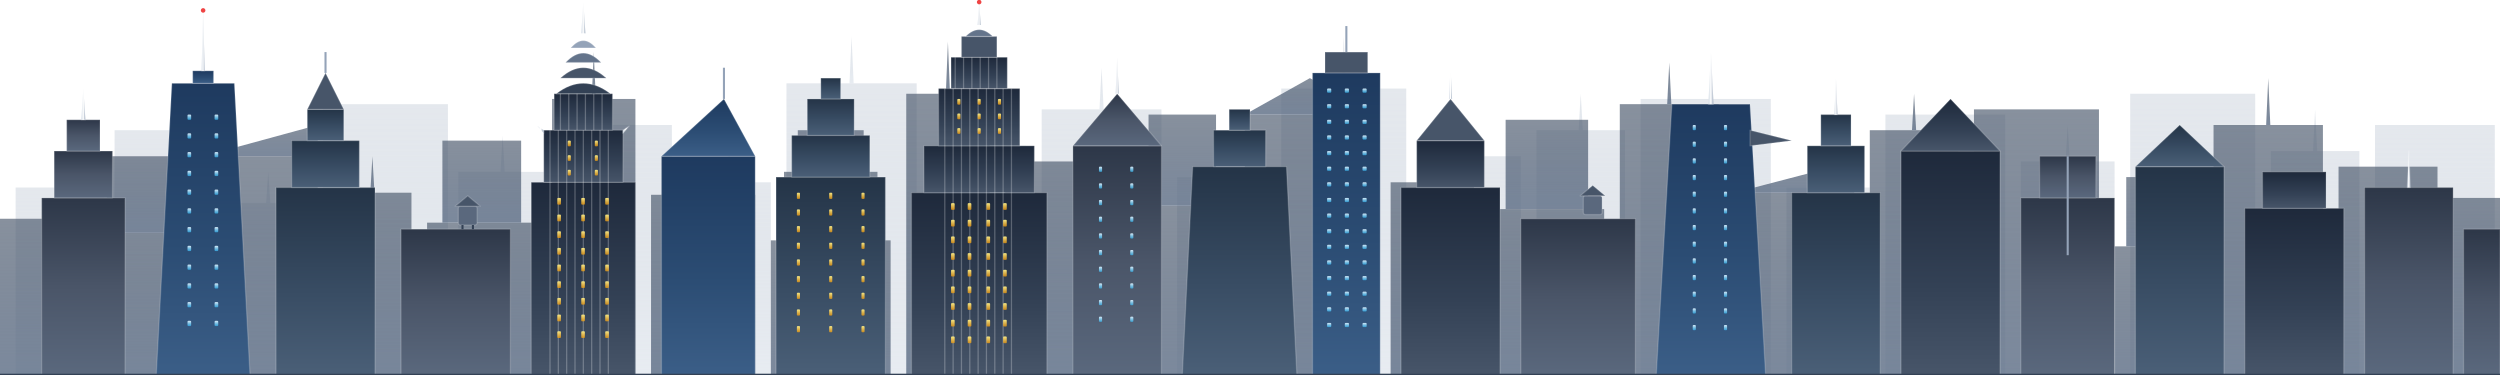
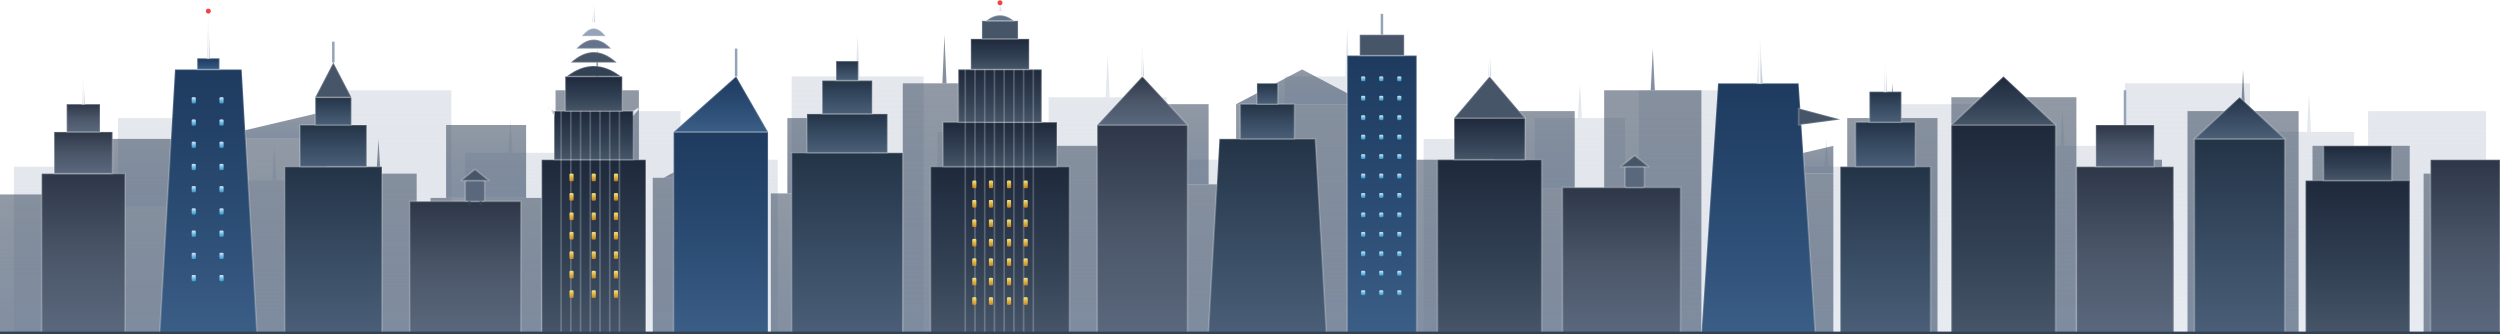
- <svg xmlns="http://www.w3.org/2000/svg" viewBox="0 0 2400 360" preserveAspectRatio="xMidYMax slice" fill="none" class="w-full h-full">
+ <svg xmlns="http://www.w3.org/2000/svg" viewBox="0 0 1800 240" preserveAspectRatio="none" fill="none" class="w-full h-full">
  <defs>
-     <linearGradient id="skylineBgGrad" x1="0" y1="0" x2="0" y2="1">
+     <linearGradient id="dSkyBg" x1="0" y1="0" x2="0" y2="1">
      <stop offset="0%" stop-color="#94a3b8" stop-opacity="0.25" />
      <stop offset="100%" stop-color="#cbd5e1" stop-opacity="0.45" />
    </linearGradient>
-     <linearGradient id="skylineMidGrad1" x1="0" y1="0" x2="0" y2="1">
-       <stop offset="0%" stop-color="#475569" stop-opacity="0.65" />
-       <stop offset="100%" stop-color="#64748b" stop-opacity="0.85" />
-     </linearGradient>
-     <linearGradient id="skylineMidGrad2" x1="0" y1="0" x2="0" y2="1">
-       <stop offset="0%" stop-color="#3b4f68" stop-opacity="0.7" />
-       <stop offset="100%" stop-color="#556b85" stop-opacity="0.85" />
-     </linearGradient>
-     <linearGradient id="towerToneA" x1="0" y1="0" x2="0" y2="1">
+     <linearGradient id="dSkyMid" x1="0" y1="0" x2="0" y2="1">
+       <stop offset="0%" stop-color="#475569" stop-opacity="0.6" />
+       <stop offset="100%" stop-color="#64748b" stop-opacity="0.8" />
+     </linearGradient>
+     <linearGradient id="dToneNavy" x1="0" y1="0" x2="0" y2="1">
      <stop offset="0%" stop-color="#1e293b" />
      <stop offset="60%" stop-color="#334155" />
      <stop offset="100%" stop-color="#475569" />
    </linearGradient>
-     <linearGradient id="towerToneB" x1="0" y1="0" x2="0" y2="1">
+     <linearGradient id="dToneSteel" x1="0" y1="0" x2="0" y2="1">
      <stop offset="0%" stop-color="#243447" />
      <stop offset="55%" stop-color="#384c63" />
      <stop offset="100%" stop-color="#4a5f77" />
    </linearGradient>
-     <linearGradient id="towerToneC" x1="0" y1="0" x2="0" y2="1">
+     <linearGradient id="dToneSlate" x1="0" y1="0" x2="0" y2="1">
      <stop offset="0%" stop-color="#2d3748" />
      <stop offset="50%" stop-color="#4a5568" />
      <stop offset="100%" stop-color="#5a687d" />
    </linearGradient>
-     <linearGradient id="towerToneGlass" x1="0" y1="0" x2="0" y2="1">
+     <linearGradient id="dToneGlass" x1="0" y1="0" x2="0" y2="1">
      <stop offset="0%" stop-color="#1e3a5f" />
      <stop offset="55%" stop-color="#2b4c73" />
      <stop offset="100%" stop-color="#3b5e87" />
    </linearGradient>
-     <linearGradient id="spireSteel" x1="0" y1="0" x2="1" y2="0">
+     <linearGradient id="dSpireSteel" x1="0" y1="0" x2="1" y2="0">
      <stop offset="0%" stop-color="#cbd5e1" />
      <stop offset="50%" stop-color="#ffffff" />
      <stop offset="100%" stop-color="#94a3b8" />
    </linearGradient>
-     <linearGradient id="windowGlowWarm" x1="0" y1="0" x2="0" y2="1">
+     <linearGradient id="dWinWarm" x1="0" y1="0" x2="0" y2="1">
      <stop offset="0%" stop-color="#fef08a" stop-opacity="0.95" />
      <stop offset="100%" stop-color="#f59e0b" stop-opacity="0.75" />
    </linearGradient>
-     <linearGradient id="windowGlowCyan" x1="0" y1="0" x2="0" y2="1">
+     <linearGradient id="dWinCyan" x1="0" y1="0" x2="0" y2="1">
      <stop offset="0%" stop-color="#e0f2fe" stop-opacity="0.95" />
      <stop offset="100%" stop-color="#38bdf8" stop-opacity="0.7" />
    </linearGradient>
  </defs>
-   <g fill="url(#skylineBgGrad)">
-     <rect x="15" y="180" width="85" height="180" />
-     <polygon points="55.5,180 57.5,155 59.5,180" />
-     <rect x="110" y="125" width="95" height="235" />
-     <rect x="220" y="195" width="75" height="165" />
-     <polygon points="255.5,195 257.5,165 259.5,195" />
-     <rect x="310" y="100" width="120" height="260" />
-     <rect x="440" y="165" width="85" height="195" />
-     <polygon points="480.5,165 482.5,130 484.5,165" />
-     <rect x="540" y="120" width="105" height="240" />
-     <rect x="660" y="175" width="80" height="185" />
-     <polygon points="698,175 700,135 702,175" />
-     <rect x="755" y="80" width="125" height="280" />
-     <polygon points="815.5,80 817.5,35 819.5,80" />
-     <rect x="895" y="140" width="90" height="220" />
-     <rect x="1000" y="105" width="115" height="255" />
-     <polygon points="1055.5,105 1057.5,65 1059.5,105" />
-     <rect x="1130" y="170" width="85" height="190" />
-     <rect x="1230" y="85" width="120" height="275" />
-     <polygon points="1288,85 1290,35 1292,85" />
-     <rect x="1365" y="150" width="95" height="210" />
-     <rect x="1475" y="125" width="85" height="235" />
-     <polygon points="1515.5,125 1517.5,90 1519.5,125" />
-     <rect x="1575" y="95" width="125" height="265" />
-     <rect x="1715" y="180" width="80" height="180" />
-     <polygon points="1753,180 1755,150 1757,180" />
-     <rect x="1810" y="110" width="115" height="250" />
-     <rect x="1940" y="155" width="90" height="205" />
-     <polygon points="1983,155 1985,120 1987,155" />
-     <rect x="2045" y="90" width="120" height="270" />
-     <rect x="2180" y="145" width="85" height="215" />
-     <polygon points="2220.5,145 2222.5,105 2224.5,145" />
-     <rect x="2280" y="120" width="115" height="240" />
-   </g>
-   <g fill="url(#skylineMidGrad1)">
-     <rect x="0" y="210" width="80" height="150" />
-     <rect x="90" y="223.5" width="90" height="136.5" />
-     <rect x="102.6" y="150" width="64.8" height="73.5" />
-     <rect x="195" y="150" width="110" height="210" />
-     <polygon points="195,150 305,120 305,150" />
-     <rect x="320" y="185" width="75" height="175" />
-     <polygon points="355.5,185 357.5,150 359.5,185" />
-     <rect x="410" y="213.75" width="105" height="146.25" />
-     <rect x="424.7" y="135" width="75.6" height="78.75" />
-     <rect x="530" y="95" width="80" height="265" />
-     <polygon points="568,95 570,50 572,95" />
-     <rect x="625" y="187" width="100" height="173" />
-     <path d="M 635 187 Q 675 165 715 187 Z" />
-     <rect x="740" y="230.75" width="115" height="129.25" />
-     <rect x="752.65" y="164.95" width="89.7" height="65.8" />
-     <rect x="765.875" y="125" width="63.25" height="39.95" />
-     <rect x="870" y="90" width="80" height="270" />
-     <polygon points="908,90 910,40 912,90" />
-     <rect x="965" y="155" width="110" height="205" />
-     <rect x="1090" y="197.5" width="90" height="162.5" />
-     <rect x="1102.6" y="110" width="64.8" height="87.5" />
-     <rect x="1195" y="110" width="125" height="250" />
-     <polygon points="1195,110 1257.5,75 1320,110" />
-     <rect x="1335" y="175" width="80" height="185" />
-     <rect x="1430" y="200.75" width="110" height="159.25" />
-     <rect x="1445.4" y="115" width="79.2" height="85.75" />
-     <rect x="1555" y="100" width="95" height="260" />
-     <polygon points="1600.5,100 1602.5,60 1604.5,100" />
-     <rect x="1665" y="185" width="115" height="175" />
-     <polygon points="1665,185 1780,155 1780,185" />
-     <rect x="1795" y="125" width="85" height="235" />
-     <polygon points="1835.5,125 1837.5,90 1839.5,125" />
-     <rect x="1895" y="105" width="120" height="255" />
-     <rect x="2030" y="236.5" width="80" height="123.5" />
-     <rect x="2041.2" y="170" width="57.6" height="66.5" />
-     <rect x="2125" y="120" width="105" height="240" />
-     <polygon points="2175.5,120 2177.5,75 2179.5,120" />
-     <rect x="2245" y="160" width="95" height="200" />
-     <rect x="2350" y="190" width="60" height="170" />
-   </g>
-   <g stroke="rgba(255,255,255,0.18)" stroke-width="1.2" stroke-linejoin="round">
-     <g fill="url(#towerToneC)">
-       <rect x="40" y="190" width="80" height="170" />
-       <rect x="52" y="145" width="56" height="45" />
-       <rect x="64" y="115" width="32" height="30" />
-       <polygon points="78,115 80,85 82,115" fill="url(#spireSteel)" />
-     </g>
-     <g fill="url(#towerToneGlass)">
-       <polygon points="150,360 165,80 225,80 240,360" />
-       <rect x="185" y="68" width="20" height="12" />
-       <polygon points="193.5,68 195,10 196.5,68" fill="url(#spireSteel)" />
-       <circle cx="195" cy="10" r="2.2" fill="#ef4444" stroke="none" />
-     </g>
-     <g fill="url(#towerToneB)">
-       <rect x="265" y="180" width="95" height="180" />
-       <rect x="280" y="135" width="65" height="45" />
-       <rect x="295" y="105" width="35" height="30" />
-       <polygon points="295,105 312.5,70 330,105" fill="#475569" />
-       <line x1="312.5" y1="70" x2="312.5" y2="50" stroke="#94a3b8" stroke-width="2" />
-     </g>
-     <g fill="url(#towerToneC)">
-       <rect x="385" y="220" width="105" height="140" />
-       <rect x="440" y="198" width="18" height="18" rx="2" fill="#5a687d" />
-       <polygon points="437,198 449,188 461,198" fill="#475569" />
-       <line x1="444" y1="216" x2="444" y2="220" stroke="#334155" stroke-width="2" />
-       <line x1="454" y1="216" x2="454" y2="220" stroke="#334155" stroke-width="2" />
-     </g>
-     <g fill="url(#towerToneA)">
-       <rect x="510" y="175" width="100" height="185" />
-       <rect x="522" y="125" width="76" height="50" />
-       <rect x="532" y="90" width="56" height="35" />
-       <path d="M 534 90 Q 560 70 586 90 Z" fill="#334155" />
-       <path d="M 538 75 Q 560 55 582 75 Z" fill="#475569" />
-       <path d="M 543 60 Q 560 42 577 60 Z" fill="#64748b" />
-       <path d="M 548 46 Q 560 32 572 46 Z" fill="#94a3b8" />
-       <polygon points="558,32 560,2 562,32" fill="url(#spireSteel)" />
-       <polygon points="522,125 516,121 522,128" fill="url(#spireSteel)" />
-       <polygon points="598,125 604,121 598,128" fill="url(#spireSteel)" />
-     </g>
-     <g fill="url(#towerToneGlass)">
-       <rect x="635" y="150" width="90" height="210" />
-       <polygon points="635,150 695,95 725,150" />
-       <line x1="695" y1="95" x2="695" y2="65" stroke="#94a3b8" stroke-width="2" />
-     </g>
-     <g fill="url(#towerToneB)">
-       <rect x="745" y="170" width="105" height="190" />
-       <rect x="760" y="130" width="75" height="40" />
-       <rect x="775" y="95" width="45" height="35" />
-       <rect x="788" y="75" width="19" height="20" />
-     </g>
-     <g fill="url(#towerToneA)">
-       <rect x="875" y="185" width="130" height="175" />
-       <rect x="887" y="140" width="106" height="45" />
-       <rect x="901" y="85" width="78" height="55" />
-       <rect x="913" y="55" width="54" height="30" />
-       <rect x="923" y="35" width="34" height="20" fill="#475569" />
-       <path d="M 927 35 Q 940 22 953 35 Z" fill="#64748b" />
-       <polygon points="938.5,24 940,2 941.5,24" fill="url(#spireSteel)" />
-       <circle cx="940" cy="2" r="2.2" fill="#ef4444" stroke="none" />
-     </g>
-     <g fill="url(#towerToneC)">
-       <rect x="1030" y="140" width="85" height="220" />
-       <polygon points="1030,140 1072.5,90 1115,140" />
-       <polygon points="1071,90 1072.5,55 1074,90" fill="url(#spireSteel)" />
-     </g>
-     <g fill="url(#towerToneB)">
-       <polygon points="1135,360 1145,160 1235,160 1245,360" />
-       <rect x="1165" y="125" width="50" height="35" />
-       <rect x="1180" y="105" width="20" height="20" />
-     </g>
-     <g fill="url(#towerToneGlass)">
-       <rect x="1260" y="70" width="65" height="290" />
-       <rect x="1272" y="50" width="41" height="20" fill="#475569" />
-       <line x1="1292.5" y1="50" x2="1292.5" y2="25" stroke="#94a3b8" stroke-width="2" />
-     </g>
-     <g fill="url(#towerToneA)">
-       <rect x="1345" y="180" width="95" height="180" />
-       <rect x="1360" y="135" width="65" height="45" />
-       <polygon points="1360,135 1392.5,95 1425,135" fill="#475569" />
-       <polygon points="1391,95 1392.5,65 1394,95" fill="url(#spireSteel)" />
-     </g>
-     <g fill="url(#towerToneC)">
-       <rect x="1460" y="210" width="110" height="150" />
-       <rect x="1520" y="188" width="18" height="18" rx="2" fill="#5a687d" />
-       <polygon points="1517,188 1529,178 1541,188" fill="#475569" />
-     </g>
-     <g fill="url(#towerToneGlass)">
-       <polygon points="1590,360 1605,100 1680,100 1695,360" />
-       <polygon points="1680,140 1720,135 1680,125" fill="#475569" />
-       <polygon points="1640,100 1642.5,50 1645,100" fill="url(#spireSteel)" />
-     </g>
-     <g fill="url(#towerToneB)">
-       <rect x="1720" y="185" width="85" height="175" />
-       <rect x="1735" y="140" width="55" height="45" />
-       <rect x="1748" y="110" width="29" height="30" />
-       <polygon points="1761,110 1762.5,75 1764,110" fill="url(#spireSteel)" />
-     </g>
-     <g fill="url(#towerToneA)">
-       <rect x="1825" y="145" width="95" height="215" />
-       <polygon points="1825,145 1872.5,95 1920,145" />
-     </g>
-     <g fill="url(#towerToneC)">
-       <rect x="1940" y="190" width="90" height="170" />
-       <rect x="1958" y="150" width="54" height="40" />
-       <line x1="1985" y1="150" x2="1985" y2="245" stroke="#94a3b8" stroke-width="2" />
-     </g>
-     <g fill="url(#towerToneB)">
-       <rect x="2050" y="160" width="85" height="200" />
-       <polygon points="2050,160 2092.5,120 2135,160" />
-     </g>
-     <g fill="url(#towerToneA)">
-       <rect x="2155" y="200" width="95" height="160" />
-       <rect x="2172" y="165" width="61" height="35" />
-     </g>
-     <g fill="url(#towerToneC)">
-       <rect x="2270" y="180" width="85" height="180" />
-       <polygon points="2311,180 2312.5,145 2314,180" fill="url(#spireSteel)" />
-       <rect x="2365" y="220" width="35" height="140" />
-     </g>
-   </g>
-   <g stroke="rgba(255,255,255,0.25)" stroke-width="1.2">
-     <line x1="907" y1="85" x2="907" y2="360" />
-     <line x1="915" y1="85" x2="915" y2="360" />
-     <line x1="923" y1="85" x2="923" y2="360" />
-     <line x1="931" y1="85" x2="931" y2="360" />
-     <line x1="939" y1="85" x2="939" y2="360" />
-     <line x1="947" y1="85" x2="947" y2="360" />
-     <line x1="955" y1="85" x2="955" y2="360" />
-     <line x1="963" y1="85" x2="963" y2="360" />
-     <line x1="971" y1="85" x2="971" y2="360" />
-     <line x1="917" y1="55" x2="917" y2="85" />
-     <line x1="925" y1="55" x2="925" y2="85" />
-     <line x1="933" y1="55" x2="933" y2="85" />
-     <line x1="941" y1="55" x2="941" y2="85" />
-     <line x1="949" y1="55" x2="949" y2="85" />
-     <line x1="957" y1="55" x2="957" y2="85" />
-     <line x1="528" y1="125" x2="528" y2="360" />
-     <line x1="536" y1="125" x2="536" y2="360" />
-     <line x1="544" y1="125" x2="544" y2="360" />
-     <line x1="552" y1="125" x2="552" y2="360" />
-     <line x1="560" y1="125" x2="560" y2="360" />
-     <line x1="568" y1="125" x2="568" y2="360" />
-     <line x1="576" y1="125" x2="576" y2="360" />
-     <line x1="584" y1="125" x2="584" y2="360" />
-     <line x1="538" y1="90" x2="538" y2="125" />
-     <line x1="546" y1="90" x2="546" y2="125" />
-     <line x1="554" y1="90" x2="554" y2="125" />
-     <line x1="562" y1="90" x2="562" y2="125" />
-     <line x1="570" y1="90" x2="570" y2="125" />
-     <line x1="578" y1="90" x2="578" y2="125" />
-   </g>
-   <g fill="url(#windowGlowWarm)">
-     <rect x="913" y="195" width="3.5" height="6.5" rx="0.8" />
-     <rect x="929" y="195" width="3.5" height="6.5" rx="0.8" />
-     <rect x="947" y="195" width="3.5" height="6.5" rx="0.8" />
-     <rect x="963" y="195" width="3.5" height="6.5" rx="0.8" />
-     <rect x="913" y="211" width="3.5" height="6.5" rx="0.8" />
-     <rect x="929" y="211" width="3.5" height="6.5" rx="0.8" />
-     <rect x="947" y="211" width="3.5" height="6.5" rx="0.8" />
-     <rect x="963" y="211" width="3.5" height="6.5" rx="0.8" />
-     <rect x="913" y="227" width="3.5" height="6.5" rx="0.8" />
-     <rect x="929" y="227" width="3.5" height="6.5" rx="0.8" />
-     <rect x="947" y="227" width="3.5" height="6.5" rx="0.8" />
-     <rect x="963" y="227" width="3.5" height="6.5" rx="0.8" />
-     <rect x="913" y="243" width="3.5" height="6.5" rx="0.8" />
-     <rect x="929" y="243" width="3.5" height="6.5" rx="0.8" />
-     <rect x="947" y="243" width="3.5" height="6.5" rx="0.8" />
-     <rect x="963" y="243" width="3.5" height="6.5" rx="0.8" />
-     <rect x="913" y="259" width="3.5" height="6.5" rx="0.8" />
-     <rect x="929" y="259" width="3.5" height="6.5" rx="0.8" />
-     <rect x="947" y="259" width="3.5" height="6.5" rx="0.8" />
-     <rect x="963" y="259" width="3.5" height="6.5" rx="0.8" />
-     <rect x="913" y="275" width="3.5" height="6.5" rx="0.8" />
-     <rect x="929" y="275" width="3.5" height="6.5" rx="0.8" />
-     <rect x="947" y="275" width="3.5" height="6.5" rx="0.8" />
-     <rect x="963" y="275" width="3.5" height="6.5" rx="0.8" />
-     <rect x="913" y="291" width="3.5" height="6.5" rx="0.8" />
-     <rect x="929" y="291" width="3.5" height="6.5" rx="0.8" />
-     <rect x="947" y="291" width="3.5" height="6.5" rx="0.8" />
-     <rect x="963" y="291" width="3.5" height="6.5" rx="0.8" />
-     <rect x="913" y="307" width="3.5" height="6.5" rx="0.8" />
-     <rect x="929" y="307" width="3.5" height="6.5" rx="0.8" />
-     <rect x="947" y="307" width="3.5" height="6.5" rx="0.8" />
-     <rect x="963" y="307" width="3.5" height="6.5" rx="0.8" />
-     <rect x="913" y="323" width="3.5" height="6.5" rx="0.8" />
-     <rect x="929" y="323" width="3.5" height="6.5" rx="0.8" />
-     <rect x="947" y="323" width="3.5" height="6.5" rx="0.8" />
-     <rect x="963" y="323" width="3.5" height="6.5" rx="0.8" />
-     <rect x="919" y="95" width="3" height="5.5" rx="0.8" />
-     <rect x="938.5" y="95" width="3" height="5.5" rx="0.8" />
-     <rect x="958" y="95" width="3" height="5.5" rx="0.8" />
-     <rect x="919" y="109" width="3" height="5.5" rx="0.8" />
-     <rect x="938.5" y="109" width="3" height="5.5" rx="0.8" />
-     <rect x="958" y="109" width="3" height="5.5" rx="0.8" />
-     <rect x="919" y="123" width="3" height="5.5" rx="0.8" />
-     <rect x="938.5" y="123" width="3" height="5.5" rx="0.8" />
-     <rect x="958" y="123" width="3" height="5.5" rx="0.8" />
-     <rect x="535" y="190" width="3.5" height="6.5" rx="0.8" />
-     <rect x="558" y="190" width="3.5" height="6.5" rx="0.8" />
-     <rect x="581" y="190" width="3.5" height="6.5" rx="0.8" />
-     <rect x="535" y="206" width="3.5" height="6.5" rx="0.8" />
-     <rect x="558" y="206" width="3.5" height="6.5" rx="0.8" />
-     <rect x="581" y="206" width="3.5" height="6.5" rx="0.8" />
-     <rect x="535" y="222" width="3.5" height="6.5" rx="0.8" />
-     <rect x="558" y="222" width="3.5" height="6.5" rx="0.8" />
-     <rect x="581" y="222" width="3.5" height="6.5" rx="0.8" />
-     <rect x="535" y="238" width="3.5" height="6.5" rx="0.8" />
-     <rect x="558" y="238" width="3.5" height="6.5" rx="0.8" />
-     <rect x="581" y="238" width="3.5" height="6.5" rx="0.8" />
-     <rect x="535" y="254" width="3.5" height="6.5" rx="0.8" />
-     <rect x="558" y="254" width="3.5" height="6.5" rx="0.8" />
-     <rect x="581" y="254" width="3.5" height="6.5" rx="0.8" />
-     <rect x="535" y="270" width="3.5" height="6.5" rx="0.8" />
-     <rect x="558" y="270" width="3.5" height="6.5" rx="0.8" />
-     <rect x="581" y="270" width="3.5" height="6.5" rx="0.8" />
-     <rect x="535" y="286" width="3.5" height="6.5" rx="0.8" />
-     <rect x="558" y="286" width="3.5" height="6.5" rx="0.8" />
-     <rect x="581" y="286" width="3.5" height="6.5" rx="0.8" />
-     <rect x="535" y="302" width="3.5" height="6.5" rx="0.8" />
-     <rect x="558" y="302" width="3.5" height="6.5" rx="0.8" />
-     <rect x="581" y="302" width="3.5" height="6.5" rx="0.8" />
-     <rect x="535" y="318" width="3.5" height="6.5" rx="0.8" />
-     <rect x="558" y="318" width="3.5" height="6.5" rx="0.8" />
-     <rect x="581" y="318" width="3.5" height="6.5" rx="0.8" />
-     <rect x="545" y="135" width="3" height="5.5" rx="0.8" />
-     <rect x="571" y="135" width="3" height="5.5" rx="0.8" />
-     <rect x="545" y="149" width="3" height="5.5" rx="0.8" />
-     <rect x="571" y="149" width="3" height="5.5" rx="0.8" />
-     <rect x="545" y="163" width="3" height="5.5" rx="0.8" />
-     <rect x="571" y="163" width="3" height="5.5" rx="0.8" />
-     <rect x="765" y="185" width="3" height="6" rx="0.8" />
-     <rect x="796" y="185" width="3" height="6" rx="0.8" />
-     <rect x="827" y="185" width="3" height="6" rx="0.8" />
-     <rect x="765" y="201" width="3" height="6" rx="0.8" />
-     <rect x="796" y="201" width="3" height="6" rx="0.8" />
-     <rect x="827" y="201" width="3" height="6" rx="0.8" />
-     <rect x="765" y="217" width="3" height="6" rx="0.8" />
-     <rect x="796" y="217" width="3" height="6" rx="0.8" />
-     <rect x="827" y="217" width="3" height="6" rx="0.8" />
-     <rect x="765" y="233" width="3" height="6" rx="0.8" />
-     <rect x="796" y="233" width="3" height="6" rx="0.8" />
-     <rect x="827" y="233" width="3" height="6" rx="0.8" />
-     <rect x="765" y="249" width="3" height="6" rx="0.8" />
-     <rect x="796" y="249" width="3" height="6" rx="0.8" />
-     <rect x="827" y="249" width="3" height="6" rx="0.8" />
-     <rect x="765" y="265" width="3" height="6" rx="0.8" />
-     <rect x="796" y="265" width="3" height="6" rx="0.8" />
-     <rect x="827" y="265" width="3" height="6" rx="0.8" />
-     <rect x="765" y="281" width="3" height="6" rx="0.8" />
-     <rect x="796" y="281" width="3" height="6" rx="0.8" />
-     <rect x="827" y="281" width="3" height="6" rx="0.8" />
-     <rect x="765" y="297" width="3" height="6" rx="0.8" />
-     <rect x="796" y="297" width="3" height="6" rx="0.8" />
-     <rect x="827" y="297" width="3" height="6" rx="0.8" />
-     <rect x="765" y="313" width="3" height="6" rx="0.8" />
-     <rect x="796" y="313" width="3" height="6" rx="0.8" />
-     <rect x="827" y="313" width="3" height="6" rx="0.8" />
-   </g>
-   <g fill="url(#windowGlowCyan)">
-     <rect x="180" y="110" width="3.5" height="5" rx="0.8" />
-     <rect x="206" y="110" width="3.5" height="5" rx="0.8" />
-     <rect x="180" y="128" width="3.5" height="5" rx="0.8" />
-     <rect x="206" y="128" width="3.5" height="5" rx="0.8" />
-     <rect x="180" y="146" width="3.5" height="5" rx="0.8" />
-     <rect x="206" y="146" width="3.5" height="5" rx="0.8" />
-     <rect x="180" y="164" width="3.5" height="5" rx="0.8" />
-     <rect x="206" y="164" width="3.5" height="5" rx="0.8" />
-     <rect x="180" y="182" width="3.5" height="5" rx="0.8" />
-     <rect x="206" y="182" width="3.5" height="5" rx="0.8" />
-     <rect x="180" y="200" width="3.5" height="5" rx="0.8" />
-     <rect x="206" y="200" width="3.5" height="5" rx="0.8" />
-     <rect x="180" y="218" width="3.5" height="5" rx="0.8" />
-     <rect x="206" y="218" width="3.5" height="5" rx="0.8" />
-     <rect x="180" y="236" width="3.5" height="5" rx="0.8" />
-     <rect x="206" y="236" width="3.5" height="5" rx="0.8" />
-     <rect x="180" y="254" width="3.5" height="5" rx="0.8" />
-     <rect x="206" y="254" width="3.5" height="5" rx="0.8" />
-     <rect x="180" y="272" width="3.5" height="5" rx="0.8" />
-     <rect x="206" y="272" width="3.5" height="5" rx="0.8" />
-     <rect x="180" y="290" width="3.5" height="5" rx="0.8" />
-     <rect x="206" y="290" width="3.5" height="5" rx="0.8" />
-     <rect x="180" y="308" width="3.5" height="5" rx="0.8" />
-     <rect x="206" y="308" width="3.5" height="5" rx="0.8" />
-     <rect x="1055" y="160" width="3" height="5" rx="0.8" />
-     <rect x="1085" y="160" width="3" height="5" rx="0.8" />
-     <rect x="1055" y="176" width="3" height="5" rx="0.8" />
-     <rect x="1085" y="176" width="3" height="5" rx="0.8" />
-     <rect x="1055" y="192" width="3" height="5" rx="0.8" />
-     <rect x="1085" y="192" width="3" height="5" rx="0.8" />
-     <rect x="1055" y="208" width="3" height="5" rx="0.8" />
-     <rect x="1085" y="208" width="3" height="5" rx="0.8" />
-     <rect x="1055" y="224" width="3" height="5" rx="0.8" />
-     <rect x="1085" y="224" width="3" height="5" rx="0.8" />
-     <rect x="1055" y="240" width="3" height="5" rx="0.8" />
-     <rect x="1085" y="240" width="3" height="5" rx="0.8" />
-     <rect x="1055" y="256" width="3" height="5" rx="0.8" />
-     <rect x="1085" y="256" width="3" height="5" rx="0.8" />
-     <rect x="1055" y="272" width="3" height="5" rx="0.8" />
-     <rect x="1085" y="272" width="3" height="5" rx="0.8" />
-     <rect x="1055" y="288" width="3" height="5" rx="0.8" />
-     <rect x="1085" y="288" width="3" height="5" rx="0.8" />
-     <rect x="1055" y="304" width="3" height="5" rx="0.8" />
-     <rect x="1085" y="304" width="3" height="5" rx="0.8" />
-     <rect x="1274" y="85" width="4" height="4" rx="0.8" />
-     <rect x="1291" y="85" width="4" height="4" rx="0.8" />
-     <rect x="1308" y="85" width="4" height="4" rx="0.8" />
-     <rect x="1274" y="100" width="4" height="4" rx="0.8" />
-     <rect x="1291" y="100" width="4" height="4" rx="0.8" />
-     <rect x="1308" y="100" width="4" height="4" rx="0.8" />
-     <rect x="1274" y="115" width="4" height="4" rx="0.8" />
-     <rect x="1291" y="115" width="4" height="4" rx="0.8" />
-     <rect x="1308" y="115" width="4" height="4" rx="0.8" />
-     <rect x="1274" y="130" width="4" height="4" rx="0.8" />
-     <rect x="1291" y="130" width="4" height="4" rx="0.8" />
-     <rect x="1308" y="130" width="4" height="4" rx="0.8" />
-     <rect x="1274" y="145" width="4" height="4" rx="0.8" />
-     <rect x="1291" y="145" width="4" height="4" rx="0.8" />
-     <rect x="1308" y="145" width="4" height="4" rx="0.8" />
-     <rect x="1274" y="160" width="4" height="4" rx="0.8" />
-     <rect x="1291" y="160" width="4" height="4" rx="0.8" />
-     <rect x="1308" y="160" width="4" height="4" rx="0.8" />
-     <rect x="1274" y="175" width="4" height="4" rx="0.8" />
-     <rect x="1291" y="175" width="4" height="4" rx="0.8" />
-     <rect x="1308" y="175" width="4" height="4" rx="0.8" />
-     <rect x="1274" y="190" width="4" height="4" rx="0.8" />
-     <rect x="1291" y="190" width="4" height="4" rx="0.8" />
-     <rect x="1308" y="190" width="4" height="4" rx="0.8" />
-     <rect x="1274" y="205" width="4" height="4" rx="0.8" />
-     <rect x="1291" y="205" width="4" height="4" rx="0.8" />
-     <rect x="1308" y="205" width="4" height="4" rx="0.8" />
-     <rect x="1274" y="220" width="4" height="4" rx="0.8" />
-     <rect x="1291" y="220" width="4" height="4" rx="0.8" />
-     <rect x="1308" y="220" width="4" height="4" rx="0.8" />
-     <rect x="1274" y="235" width="4" height="4" rx="0.8" />
-     <rect x="1291" y="235" width="4" height="4" rx="0.8" />
-     <rect x="1308" y="235" width="4" height="4" rx="0.8" />
-     <rect x="1274" y="250" width="4" height="4" rx="0.8" />
-     <rect x="1291" y="250" width="4" height="4" rx="0.8" />
-     <rect x="1308" y="250" width="4" height="4" rx="0.8" />
-     <rect x="1274" y="265" width="4" height="4" rx="0.8" />
-     <rect x="1291" y="265" width="4" height="4" rx="0.8" />
-     <rect x="1308" y="265" width="4" height="4" rx="0.8" />
-     <rect x="1274" y="280" width="4" height="4" rx="0.8" />
-     <rect x="1291" y="280" width="4" height="4" rx="0.8" />
-     <rect x="1308" y="280" width="4" height="4" rx="0.8" />
-     <rect x="1274" y="295" width="4" height="4" rx="0.8" />
-     <rect x="1291" y="295" width="4" height="4" rx="0.8" />
-     <rect x="1308" y="295" width="4" height="4" rx="0.8" />
-     <rect x="1274" y="310" width="4" height="4" rx="0.8" />
-     <rect x="1291" y="310" width="4" height="4" rx="0.8" />
-     <rect x="1308" y="310" width="4" height="4" rx="0.8" />
-     <rect x="1625" y="120" width="3" height="5" rx="0.8" />
-     <rect x="1655" y="120" width="3" height="5" rx="0.8" />
-     <rect x="1625" y="136" width="3" height="5" rx="0.8" />
-     <rect x="1655" y="136" width="3" height="5" rx="0.8" />
-     <rect x="1625" y="152" width="3" height="5" rx="0.8" />
-     <rect x="1655" y="152" width="3" height="5" rx="0.8" />
-     <rect x="1625" y="168" width="3" height="5" rx="0.8" />
-     <rect x="1655" y="168" width="3" height="5" rx="0.8" />
-     <rect x="1625" y="184" width="3" height="5" rx="0.8" />
-     <rect x="1655" y="184" width="3" height="5" rx="0.8" />
-     <rect x="1625" y="200" width="3" height="5" rx="0.8" />
-     <rect x="1655" y="200" width="3" height="5" rx="0.8" />
-     <rect x="1625" y="216" width="3" height="5" rx="0.8" />
-     <rect x="1655" y="216" width="3" height="5" rx="0.8" />
-     <rect x="1625" y="232" width="3" height="5" rx="0.8" />
-     <rect x="1655" y="232" width="3" height="5" rx="0.8" />
-     <rect x="1625" y="248" width="3" height="5" rx="0.8" />
-     <rect x="1655" y="248" width="3" height="5" rx="0.8" />
-     <rect x="1625" y="264" width="3" height="5" rx="0.8" />
-     <rect x="1655" y="264" width="3" height="5" rx="0.8" />
-     <rect x="1625" y="280" width="3" height="5" rx="0.8" />
-     <rect x="1655" y="280" width="3" height="5" rx="0.8" />
-     <rect x="1625" y="296" width="3" height="5" rx="0.8" />
-     <rect x="1655" y="296" width="3" height="5" rx="0.8" />
-     <rect x="1625" y="312" width="3" height="5" rx="0.8" />
-     <rect x="1655" y="312" width="3" height="5" rx="0.8" />
-   </g>
-   <line x1="0" y1="360" x2="2400" y2="360" stroke="#334155" stroke-width="2.5" />
+   <g fill="url(#dSkyBg)">
+     <rect x="10" y="120" width="65" height="120" />
+     <polygon points="41,120 42.5,100 44,120" />
+     <rect x="85" y="85" width="75" height="155" />
+     <rect x="170" y="130" width="55" height="110" />
+     <polygon points="196,130 197.5,105 199,130" />
+     <rect x="235" y="65" width="90" height="175" />
+     <rect x="335" y="110" width="65" height="130" />
+     <polygon points="366,110 367.5,85 369,110" />
+     <rect x="410" y="80" width="80" height="160" />
+     <rect x="500" y="115" width="60" height="125" />
+     <polygon points="528.5,115 530,87 531.5,115" />
+     <rect x="570" y="55" width="95" height="185" />
+     <polygon points="616,55 617.5,25 619,55" />
+     <rect x="675" y="95" width="70" height="145" />
+     <rect x="755" y="70" width="85" height="170" />
+     <polygon points="796,70 797.5,40 799,70" />
+     <rect x="850" y="115" width="65" height="125" />
+     <rect x="925" y="55" width="90" height="185" />
+     <polygon points="968.5,55 970,20 971.5,55" />
+     <rect x="1025" y="100" width="70" height="140" />
+     <rect x="1105" y="85" width="65" height="155" />
+     <polygon points="1136,85 1137.5,60 1139,85" />
+     <rect x="1180" y="65" width="95" height="175" />
+     <rect x="1285" y="120" width="60" height="120" />
+     <polygon points="1313.5,120 1315,100 1316.5,120" />
+     <rect x="1355" y="75" width="85" height="165" />
+     <rect x="1450" y="105" width="70" height="135" />
+     <polygon points="1483.5,105 1485,80 1486.5,105" />
+     <rect x="1530" y="60" width="90" height="180" />
+     <rect x="1630" y="95" width="65" height="145" />
+     <polygon points="1661,95 1662.5,67 1664,95" />
+     <rect x="1705" y="80" width="85" height="160" />
+   </g>
+   <g fill="url(#dSkyMid)">
+     <rect x="0" y="140" width="60" height="100" />
+     <rect x="70" y="149" width="70" height="91" />
+     <rect x="79.8" y="100" width="50.4" height="49" />
+     <rect x="150" y="100" width="85" height="140" />
+     <polygon points="150,100 235,80 235,100" />
+     <rect x="245" y="125" width="55" height="115" />
+     <polygon points="271,125 272.5,100 274,125" />
+     <rect x="310" y="142.5" width="80" height="97.5" />
+     <rect x="321.2" y="90" width="57.6" height="52.5" />
+     <rect x="400" y="65" width="60" height="175" />
+     <polygon points="428.5,65 430,35 431.5,65" />
+     <rect x="470" y="128" width="75" height="112" />
+     <path d="M 478 128 Q 507.5 110 537 128 Z" />
+     <rect x="555" y="139.25" width="85" height="100.75" />
+     <rect x="566.9" y="85" width="61.2" height="54.25" />
+     <rect x="650" y="60" width="60" height="180" />
+     <polygon points="678.5,60 680,25 681.5,60" />
+     <rect x="720" y="105" width="80" height="135" />
+     <rect x="810" y="132.75" width="70" height="107.25" />
+     <rect x="819.8" y="75" width="50.4" height="57.75" />
+     <rect x="890" y="75" width="95" height="165" />
+     <polygon points="890,75 937.5,50 985,75" />
+     <rect x="995" y="115" width="60" height="125" />
+     <rect x="1065" y="136" width="80" height="104" />
+     <rect x="1076.2" y="80" width="57.6" height="56" />
+     <rect x="1155" y="65" width="70" height="175" />
+     <polygon points="1188.5,65 1190,35 1191.5,65" />
+     <rect x="1235" y="125" width="85" height="115" />
+     <polygon points="1235,125 1320,105 1320,125" />
+     <rect x="1330" y="85" width="65" height="155" />
+     <polygon points="1361,85 1362.5,60 1364,85" />
+     <rect x="1405" y="70" width="90" height="170" />
+     <rect x="1505" y="158.75" width="60" height="81.25" />
+     <rect x="1513.4" y="115" width="43.2" height="43.75" />
+     <rect x="1575" y="80" width="80" height="160" />
+     <polygon points="1613.5,80 1615,50 1616.5,80" />
+     <rect x="1665" y="105" width="70" height="135" />
+     <rect x="1745" y="125" width="55" height="115" />
+   </g>
+   <g stroke="rgba(255,255,255,0.22)" stroke-width="1.2" stroke-linejoin="round">
+     <g fill="url(#dToneSlate)">
+       <rect x="30" y="125" width="60" height="115" />
+       <rect x="39" y="95" width="42" height="30" />
+       <rect x="48" y="75" width="24" height="20" />
+       <polygon points="59,75 60,55 61,75" fill="url(#dSpireSteel)" />
+     </g>
+     <g fill="url(#dToneGlass)">
+       <polygon points="115,240 126,50 174,50 185,240" />
+       <rect x="142" y="42" width="16" height="8" />
+       <polygon points="149,42 150,8 151,42" fill="url(#dSpireSteel)" />
+       <circle cx="150" cy="8" r="1.8" fill="#ef4444" stroke="none" />
+     </g>
+     <g fill="url(#dToneSteel)">
+       <rect x="205" y="120" width="70" height="120" />
+       <rect x="216" y="90" width="48" height="30" />
+       <rect x="227" y="70" width="26" height="20" />
+       <polygon points="227,70 240,45 253,70" fill="#475569" />
+       <line x1="240" y1="45" x2="240" y2="30" stroke="#94a3b8" stroke-width="1.8" />
+     </g>
+     <g fill="url(#dToneSlate)">
+       <rect x="295" y="145" width="80" height="95" />
+       <rect x="335" y="130" width="14" height="15" rx="1.5" fill="#5a687d" />
+       <polygon points="332,130 342,122 352,130" fill="#475569" />
+       <line x1="338" y1="145" x2="338" y2="148" stroke="#334155" stroke-width="1.5" />
+       <line x1="346" y1="145" x2="346" y2="148" stroke="#334155" stroke-width="1.5" />
+     </g>
+     <g fill="url(#dToneNavy)">
+       <rect x="390" y="115" width="75" height="125" />
+       <rect x="399" y="80" width="57" height="35" />
+       <rect x="407" y="55" width="41" height="25" />
+       <path d="M 408 55 Q 427.5 40 447 55 Z" fill="#334155" />
+       <path d="M 411 45 Q 427.5 30 444 45 Z" fill="#475569" />
+       <path d="M 415 35 Q 427.5 22 440 35 Z" fill="#64748b" />
+       <path d="M 419 26 Q 427.5 15 436 26 Z" fill="#94a3b8" />
+       <polygon points="426.5,16 427.5,2 428.5,16" fill="url(#dSpireSteel)" />
+       <polygon points="399,80 394,77 399,83" fill="url(#dSpireSteel)" />
+       <polygon points="456,80 461,77 456,83" fill="url(#dSpireSteel)" />
+     </g>
+     <g fill="url(#dToneGlass)">
+       <rect x="485" y="95" width="68" height="145" />
+       <polygon points="485,95 530,55 553,95" />
+       <line x1="530" y1="55" x2="530" y2="35" stroke="#94a3b8" stroke-width="1.8" />
+     </g>
+     <g fill="url(#dToneSteel)">
+       <rect x="570" y="110" width="80" height="130" />
+       <rect x="581" y="82" width="58" height="28" />
+       <rect x="592" y="58" width="36" height="24" />
+       <rect x="602" y="44" width="16" height="14" />
+     </g>
+     <g fill="url(#dToneNavy)">
+       <rect x="670" y="120" width="100" height="120" />
+       <rect x="679" y="88" width="82" height="32" />
+       <rect x="690" y="50" width="60" height="38" />
+       <rect x="699" y="28" width="42" height="22" />
+       <rect x="707" y="15" width="26" height="13" fill="#475569" />
+       <path d="M 710 15 Q 720 7 730 15 Z" fill="#64748b" />
+       <polygon points="719,8 720,2 721,8" fill="url(#dSpireSteel)" />
+       <circle cx="720" cy="2" r="1.8" fill="#ef4444" stroke="none" />
+     </g>
+     <g fill="url(#dToneSlate)">
+       <rect x="790" y="90" width="65" height="150" />
+       <polygon points="790,90 822.5,55 855,90" />
+       <polygon points="821.5,55 822.5,30 823.5,55" fill="url(#dSpireSteel)" />
+     </g>
+     <g fill="url(#dToneSteel)">
+       <polygon points="870,240 878,100 947,100 955,240" />
+       <rect x="893" y="75" width="39" height="25" />
+       <rect x="905" y="60" width="15" height="15" />
+     </g>
+     <g fill="url(#dToneGlass)">
+       <rect x="970" y="40" width="50" height="200" />
+       <rect x="979" y="25" width="32" height="15" fill="#475569" />
+       <line x1="995" y1="25" x2="995" y2="10" stroke="#94a3b8" stroke-width="1.8" />
+     </g>
+     <g fill="url(#dToneNavy)">
+       <rect x="1035" y="115" width="75" height="125" />
+       <rect x="1047" y="85" width="51" height="30" />
+       <polygon points="1047,85 1072.5,55 1098,85" fill="#475569" />
+       <polygon points="1071.5,55 1072.5,35 1073.5,55" fill="url(#dSpireSteel)" />
+     </g>
+     <g fill="url(#dToneSlate)">
+       <rect x="1125" y="135" width="85" height="105" />
+       <rect x="1170" y="120" width="14" height="15" rx="1.5" fill="#5a687d" />
+       <polygon points="1167,120 1177,112 1187,120" fill="#475569" />
+     </g>
+     <g fill="url(#dToneGlass)">
+       <polygon points="1225,240 1237,60 1295,60 1307,240" />
+       <polygon points="1295,90 1325,86 1295,78" fill="#475569" />
+       <polygon points="1265,60 1267,25 1269,60" fill="url(#dSpireSteel)" />
+     </g>
+     <g fill="url(#dToneSteel)">
+       <rect x="1325" y="120" width="65" height="120" />
+       <rect x="1336" y="88" width="43" height="32" />
+       <rect x="1346" y="66" width="23" height="22" />
+       <polygon points="1356.5,66 1357.5,42 1358.5,66" fill="url(#dSpireSteel)" />
+     </g>
+     <g fill="url(#dToneNavy)">
+       <rect x="1405" y="90" width="75" height="150" />
+       <polygon points="1405,90 1442.5,55 1480,90" />
+     </g>
+     <g fill="url(#dToneSlate)">
+       <rect x="1495" y="120" width="70" height="120" />
+       <rect x="1509" y="90" width="42" height="30" />
+       <line x1="1530" y1="90" x2="1530" y2="65" stroke="#94a3b8" stroke-width="1.8" />
+     </g>
+     <g fill="url(#dToneSteel)">
+       <rect x="1580" y="100" width="65" height="140" />
+       <polygon points="1580,100 1612.5,70 1645,100" />
+     </g>
+     <g fill="url(#dToneNavy)">
+       <rect x="1660" y="130" width="75" height="110" />
+       <rect x="1673" y="105" width="49" height="25" />
+     </g>
+     <g fill="url(#dToneSlate)">
+       <rect x="1750" y="115" width="50" height="125" />
+     </g>
+   </g>
+   <g stroke="rgba(255,255,255,0.22)" stroke-width="1.2">
+     <line x1="695" y1="50" x2="695" y2="240" />
+     <line x1="702" y1="50" x2="702" y2="240" />
+     <line x1="709" y1="50" x2="709" y2="240" />
+     <line x1="716" y1="50" x2="716" y2="240" />
+     <line x1="723" y1="50" x2="723" y2="240" />
+     <line x1="730" y1="50" x2="730" y2="240" />
+     <line x1="737" y1="50" x2="737" y2="240" />
+     <line x1="744" y1="50" x2="744" y2="240" />
+     <line x1="404" y1="80" x2="404" y2="240" />
+     <line x1="411" y1="80" x2="411" y2="240" />
+     <line x1="418" y1="80" x2="418" y2="240" />
+     <line x1="425" y1="80" x2="425" y2="240" />
+     <line x1="432" y1="80" x2="432" y2="240" />
+     <line x1="439" y1="80" x2="439" y2="240" />
+     <line x1="446" y1="80" x2="446" y2="240" />
+   </g>
+   <g fill="url(#dWinWarm)">
+     <rect x="700" y="130" width="3" height="5.5" rx="0.8" />
+     <rect x="712" y="130" width="3" height="5.5" rx="0.8" />
+     <rect x="725" y="130" width="3" height="5.5" rx="0.8" />
+     <rect x="737" y="130" width="3" height="5.5" rx="0.8" />
+     <rect x="700" y="144" width="3" height="5.5" rx="0.8" />
+     <rect x="712" y="144" width="3" height="5.5" rx="0.8" />
+     <rect x="725" y="144" width="3" height="5.5" rx="0.8" />
+     <rect x="737" y="144" width="3" height="5.5" rx="0.8" />
+     <rect x="700" y="158" width="3" height="5.5" rx="0.8" />
+     <rect x="712" y="158" width="3" height="5.5" rx="0.8" />
+     <rect x="725" y="158" width="3" height="5.5" rx="0.8" />
+     <rect x="737" y="158" width="3" height="5.5" rx="0.8" />
+     <rect x="700" y="172" width="3" height="5.5" rx="0.8" />
+     <rect x="712" y="172" width="3" height="5.5" rx="0.8" />
+     <rect x="725" y="172" width="3" height="5.5" rx="0.8" />
+     <rect x="737" y="172" width="3" height="5.5" rx="0.8" />
+     <rect x="700" y="186" width="3" height="5.5" rx="0.8" />
+     <rect x="712" y="186" width="3" height="5.5" rx="0.8" />
+     <rect x="725" y="186" width="3" height="5.5" rx="0.8" />
+     <rect x="737" y="186" width="3" height="5.5" rx="0.8" />
+     <rect x="700" y="200" width="3" height="5.5" rx="0.8" />
+     <rect x="712" y="200" width="3" height="5.5" rx="0.8" />
+     <rect x="725" y="200" width="3" height="5.5" rx="0.8" />
+     <rect x="737" y="200" width="3" height="5.5" rx="0.8" />
+     <rect x="700" y="214" width="3" height="5.5" rx="0.8" />
+     <rect x="712" y="214" width="3" height="5.5" rx="0.8" />
+     <rect x="725" y="214" width="3" height="5.5" rx="0.8" />
+     <rect x="737" y="214" width="3" height="5.5" rx="0.8" />
+     <rect x="410" y="125" width="3" height="5.5" rx="0.8" />
+     <rect x="426" y="125" width="3" height="5.5" rx="0.8" />
+     <rect x="442" y="125" width="3" height="5.5" rx="0.8" />
+     <rect x="410" y="139" width="3" height="5.5" rx="0.8" />
+     <rect x="426" y="139" width="3" height="5.5" rx="0.8" />
+     <rect x="442" y="139" width="3" height="5.5" rx="0.8" />
+     <rect x="410" y="153" width="3" height="5.5" rx="0.8" />
+     <rect x="426" y="153" width="3" height="5.5" rx="0.8" />
+     <rect x="442" y="153" width="3" height="5.5" rx="0.8" />
+     <rect x="410" y="167" width="3" height="5.5" rx="0.8" />
+     <rect x="426" y="167" width="3" height="5.5" rx="0.8" />
+     <rect x="442" y="167" width="3" height="5.5" rx="0.8" />
+     <rect x="410" y="181" width="3" height="5.5" rx="0.8" />
+     <rect x="426" y="181" width="3" height="5.5" rx="0.8" />
+     <rect x="442" y="181" width="3" height="5.5" rx="0.8" />
+     <rect x="410" y="195" width="3" height="5.5" rx="0.8" />
+     <rect x="426" y="195" width="3" height="5.5" rx="0.8" />
+     <rect x="442" y="195" width="3" height="5.5" rx="0.8" />
+     <rect x="410" y="209" width="3" height="5.5" rx="0.8" />
+     <rect x="426" y="209" width="3" height="5.5" rx="0.8" />
+     <rect x="442" y="209" width="3" height="5.5" rx="0.8" />
+   </g>
+   <g fill="url(#dWinCyan)">
+     <rect x="138" y="70" width="3" height="4.5" rx="0.8" />
+     <rect x="158" y="70" width="3" height="4.5" rx="0.8" />
+     <rect x="138" y="86" width="3" height="4.5" rx="0.8" />
+     <rect x="158" y="86" width="3" height="4.5" rx="0.8" />
+     <rect x="138" y="102" width="3" height="4.5" rx="0.8" />
+     <rect x="158" y="102" width="3" height="4.5" rx="0.8" />
+     <rect x="138" y="118" width="3" height="4.5" rx="0.8" />
+     <rect x="158" y="118" width="3" height="4.5" rx="0.8" />
+     <rect x="138" y="134" width="3" height="4.5" rx="0.8" />
+     <rect x="158" y="134" width="3" height="4.5" rx="0.8" />
+     <rect x="138" y="150" width="3" height="4.5" rx="0.8" />
+     <rect x="158" y="150" width="3" height="4.5" rx="0.8" />
+     <rect x="138" y="166" width="3" height="4.5" rx="0.8" />
+     <rect x="158" y="166" width="3" height="4.5" rx="0.8" />
+     <rect x="138" y="182" width="3" height="4.5" rx="0.8" />
+     <rect x="158" y="182" width="3" height="4.5" rx="0.8" />
+     <rect x="138" y="198" width="3" height="4.5" rx="0.8" />
+     <rect x="158" y="198" width="3" height="4.5" rx="0.8" />
+     <rect x="980" y="55" width="3" height="3.5" rx="0.8" />
+     <rect x="993" y="55" width="3" height="3.5" rx="0.8" />
+     <rect x="1006" y="55" width="3" height="3.5" rx="0.8" />
+     <rect x="980" y="69" width="3" height="3.5" rx="0.8" />
+     <rect x="993" y="69" width="3" height="3.5" rx="0.8" />
+     <rect x="1006" y="69" width="3" height="3.5" rx="0.8" />
+     <rect x="980" y="83" width="3" height="3.5" rx="0.8" />
+     <rect x="993" y="83" width="3" height="3.5" rx="0.8" />
+     <rect x="1006" y="83" width="3" height="3.5" rx="0.8" />
+     <rect x="980" y="97" width="3" height="3.5" rx="0.8" />
+     <rect x="993" y="97" width="3" height="3.5" rx="0.8" />
+     <rect x="1006" y="97" width="3" height="3.5" rx="0.8" />
+     <rect x="980" y="111" width="3" height="3.5" rx="0.8" />
+     <rect x="993" y="111" width="3" height="3.5" rx="0.8" />
+     <rect x="1006" y="111" width="3" height="3.5" rx="0.8" />
+     <rect x="980" y="125" width="3" height="3.5" rx="0.8" />
+     <rect x="993" y="125" width="3" height="3.5" rx="0.8" />
+     <rect x="1006" y="125" width="3" height="3.5" rx="0.8" />
+     <rect x="980" y="139" width="3" height="3.5" rx="0.8" />
+     <rect x="993" y="139" width="3" height="3.5" rx="0.8" />
+     <rect x="1006" y="139" width="3" height="3.5" rx="0.8" />
+     <rect x="980" y="153" width="3" height="3.5" rx="0.8" />
+     <rect x="993" y="153" width="3" height="3.5" rx="0.8" />
+     <rect x="1006" y="153" width="3" height="3.5" rx="0.8" />
+     <rect x="980" y="167" width="3" height="3.5" rx="0.8" />
+     <rect x="993" y="167" width="3" height="3.5" rx="0.8" />
+     <rect x="1006" y="167" width="3" height="3.5" rx="0.8" />
+     <rect x="980" y="181" width="3" height="3.5" rx="0.8" />
+     <rect x="993" y="181" width="3" height="3.5" rx="0.8" />
+     <rect x="1006" y="181" width="3" height="3.5" rx="0.8" />
+     <rect x="980" y="195" width="3" height="3.5" rx="0.8" />
+     <rect x="993" y="195" width="3" height="3.5" rx="0.8" />
+     <rect x="1006" y="195" width="3" height="3.5" rx="0.8" />
+     <rect x="980" y="209" width="3" height="3.5" rx="0.8" />
+     <rect x="993" y="209" width="3" height="3.5" rx="0.8" />
+     <rect x="1006" y="209" width="3" height="3.5" rx="0.8" />
+   </g>
+   <line x1="0" y1="240" x2="1800" y2="240" stroke="#334155" stroke-width="2.5" />
</svg>
